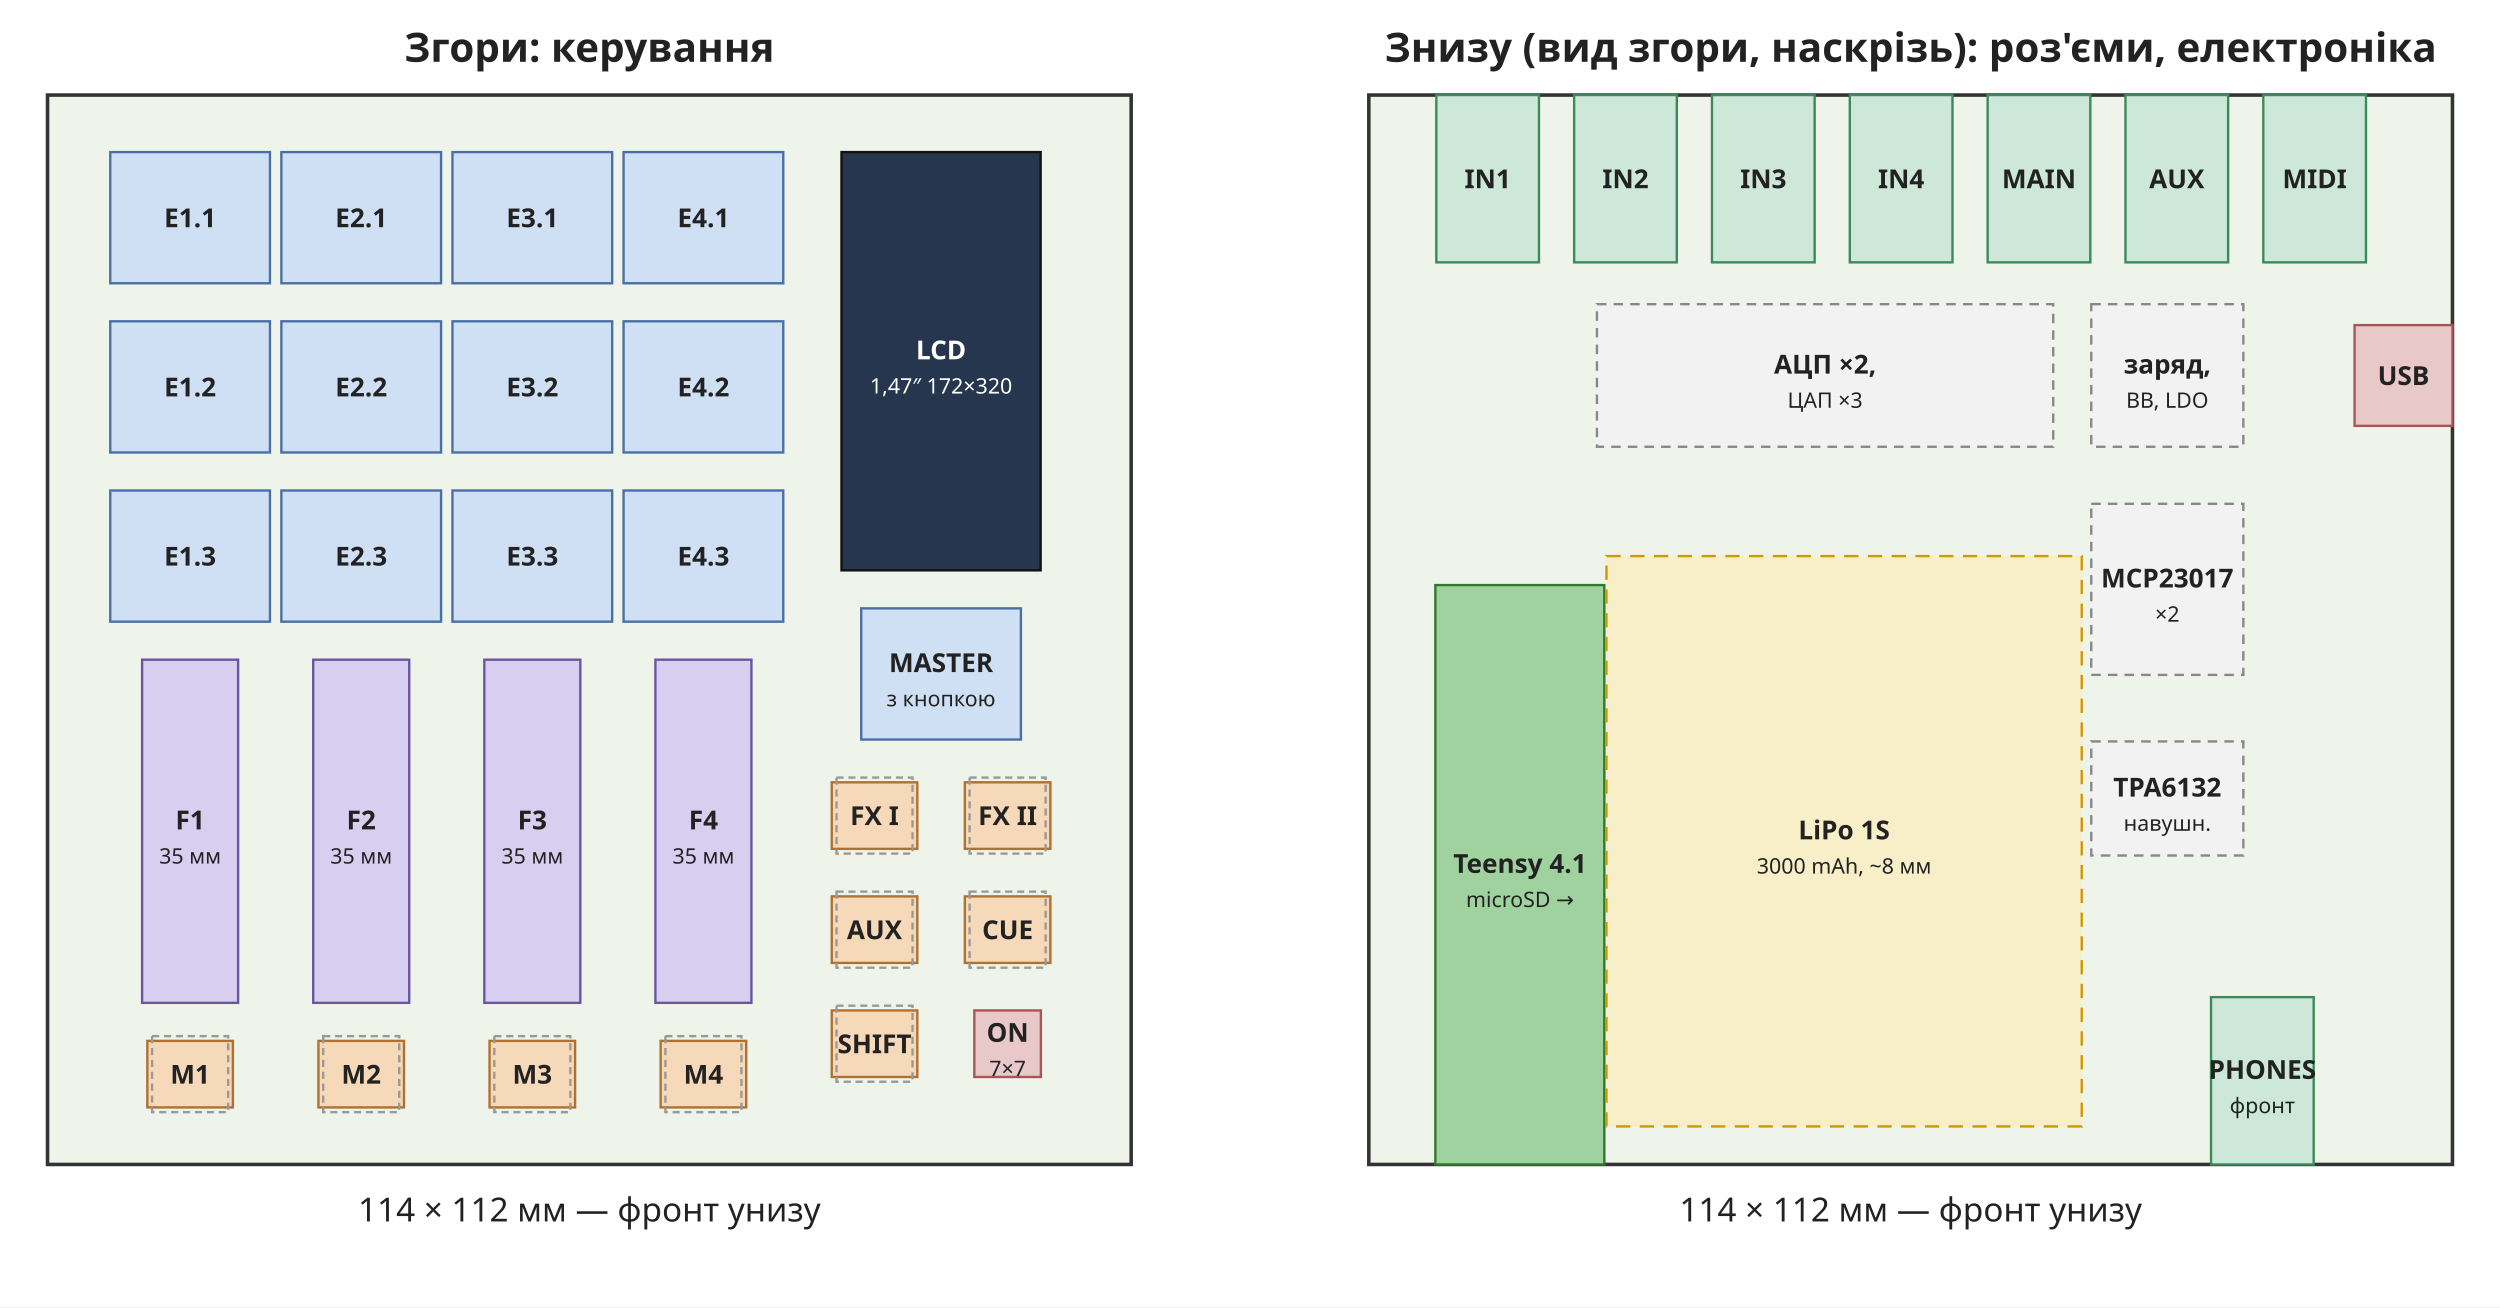
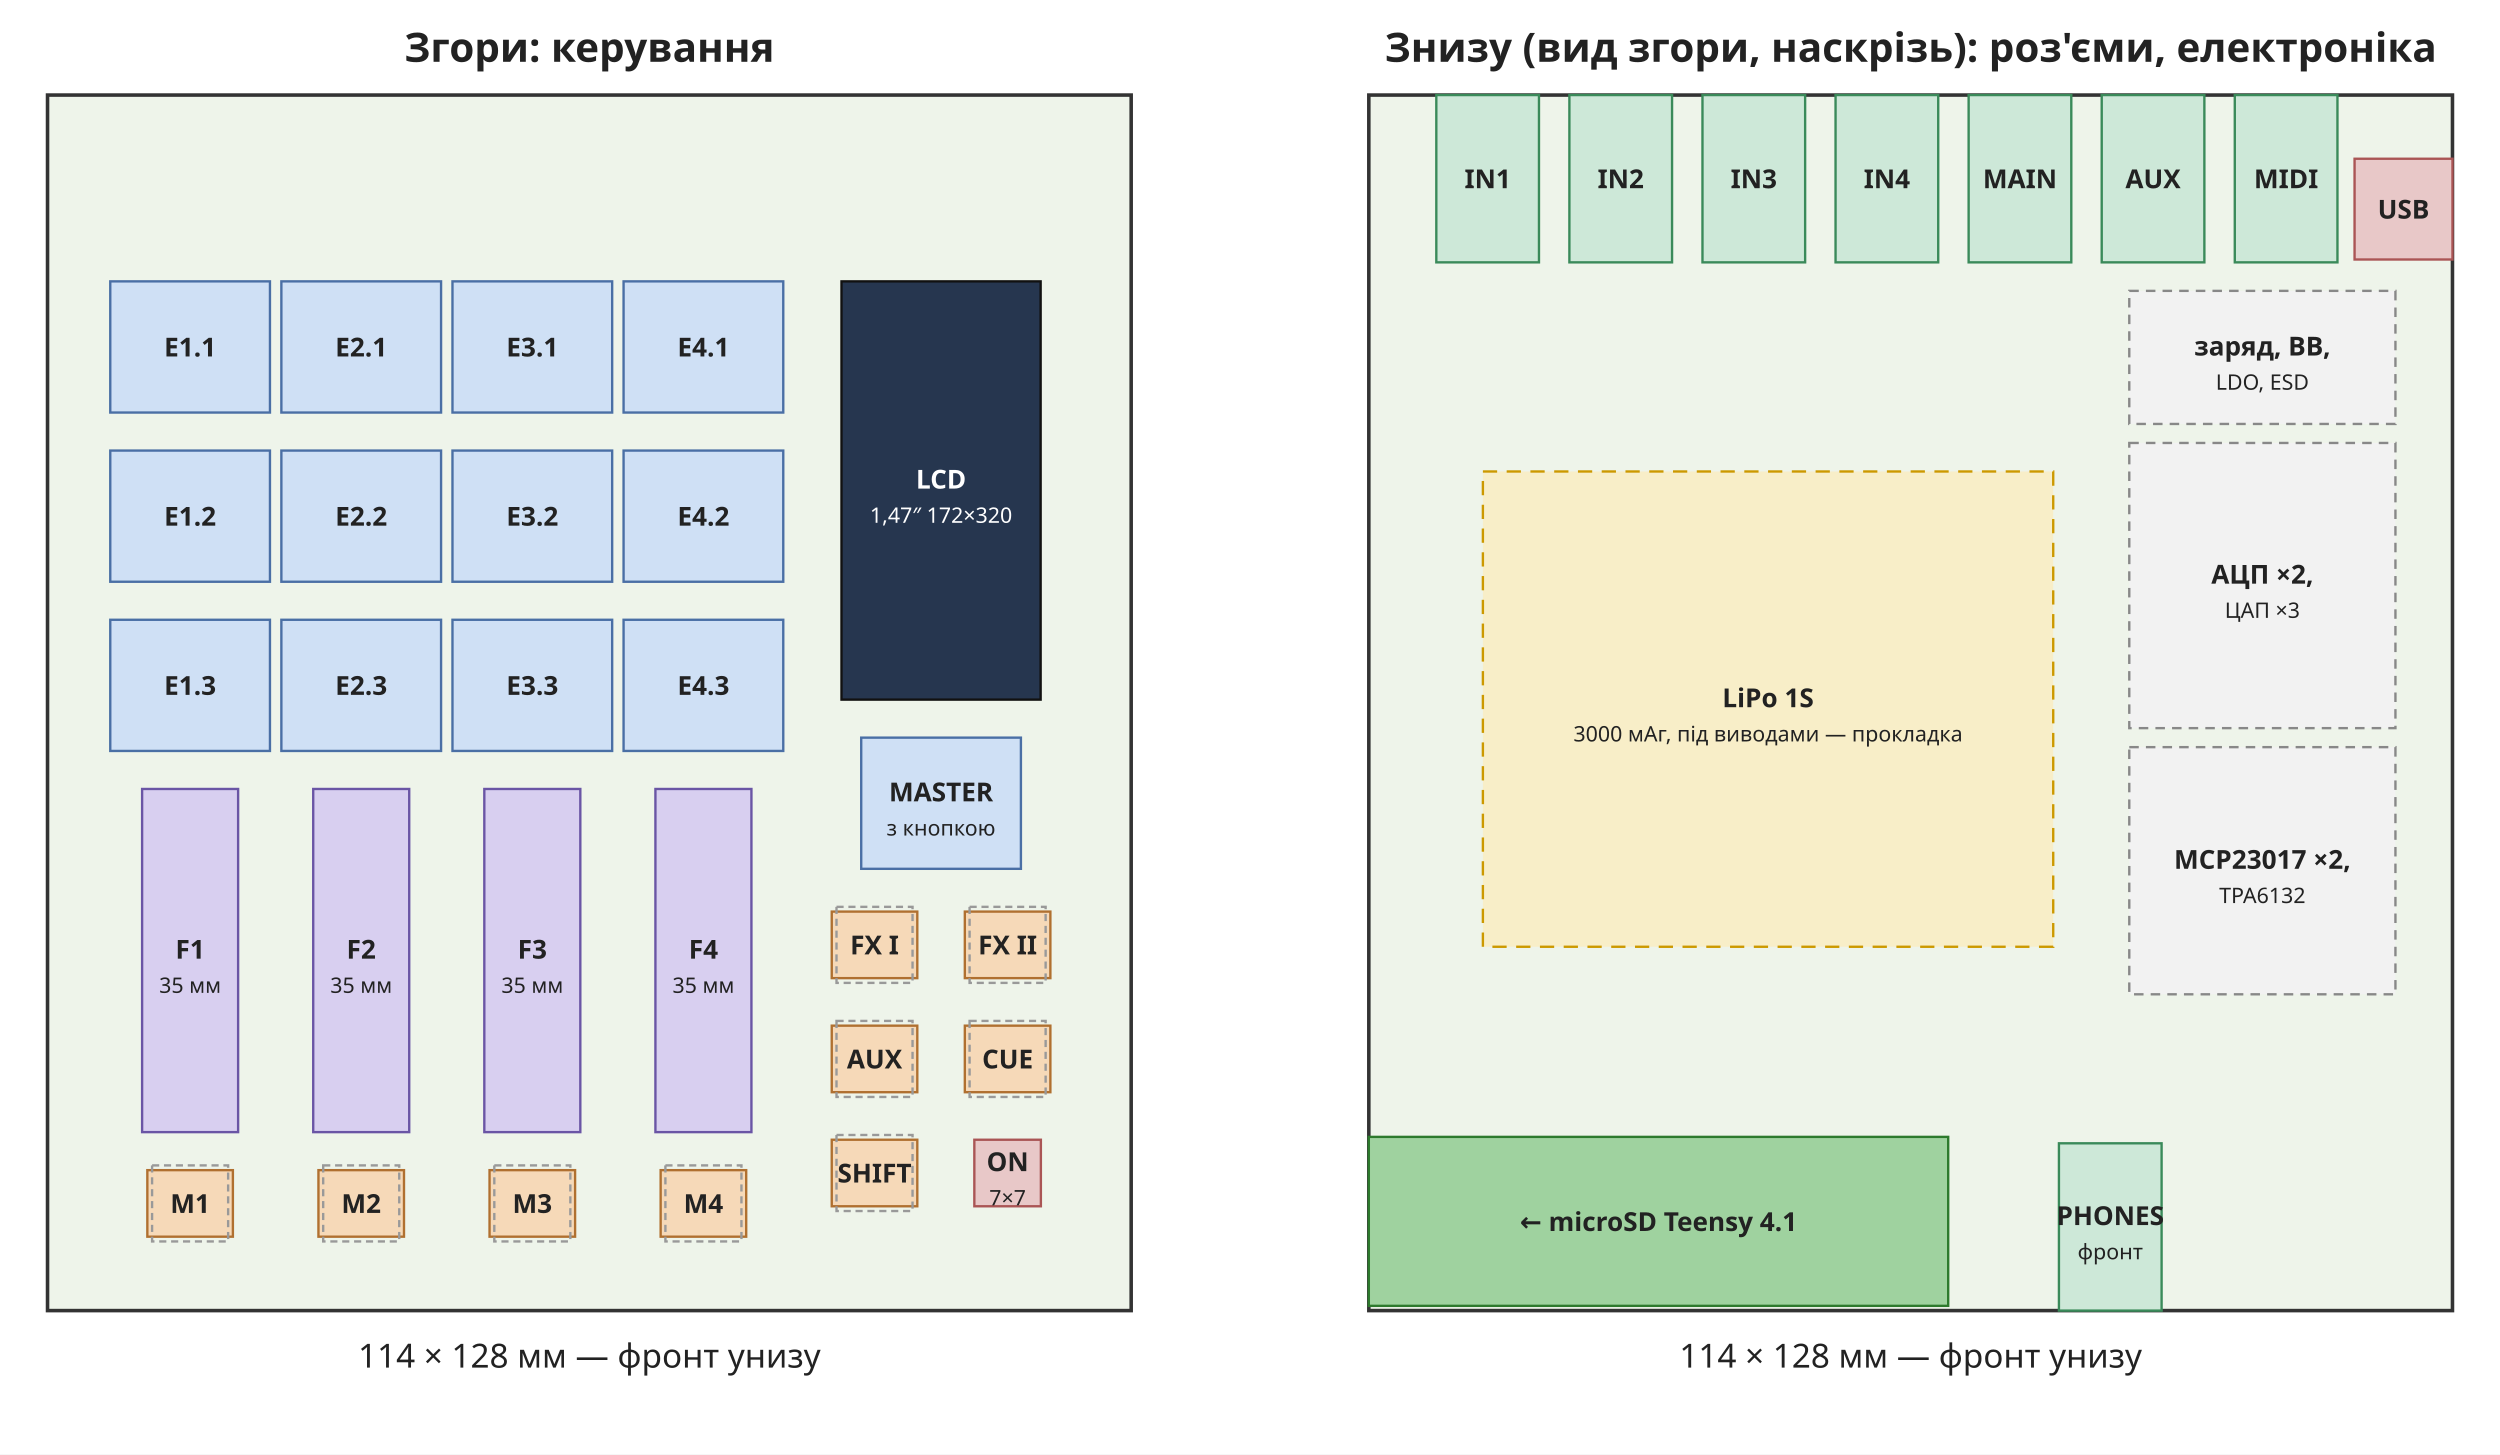
- <svg xmlns="http://www.w3.org/2000/svg" width="1052" height="550" viewBox="0 0 1052 550">
+ <svg xmlns="http://www.w3.org/2000/svg" width="1052" height="612" viewBox="0 0 1052 612">
  <rect width="100%" height="100%" fill="#fff" />
  <g transform="translate(20.0,40.0)">
-     <rect x="0" y="0" width="456.0" height="450.0" style="fill:#eef4ea;stroke:#333;stroke-width:1.5" />
+     <rect x="0" y="0" width="456.0" height="511.5" style="fill:#eef4ea;stroke:#333;stroke-width:1.5" />
    <text x="228.0" y="-14.0" style="font-family:sans-serif;text-anchor:middle;fill:#222;font-size:17px;font-weight:bold">Згори: керування</text>
-     <rect x="26.4" y="24.0" width="67.2" height="55.2" style="fill:#cfe0f5;stroke:#4a6fa5" />
-     <text x="60.0" y="55.6" style="font-family:sans-serif;text-anchor:middle;fill:#222;font-size:11px;font-weight:bold">E1.1</text>
-     <rect x="26.4" y="95.2" width="67.2" height="55.2" style="fill:#cfe0f5;stroke:#4a6fa5" />
-     <text x="60.0" y="126.8" style="font-family:sans-serif;text-anchor:middle;fill:#222;font-size:11px;font-weight:bold">E1.2</text>
-     <rect x="26.4" y="166.4" width="67.2" height="55.2" style="fill:#cfe0f5;stroke:#4a6fa5" />
-     <text x="60.0" y="198.0" style="font-family:sans-serif;text-anchor:middle;fill:#222;font-size:11px;font-weight:bold">E1.3</text>
-     <rect x="42.0" y="398.0" width="36.0" height="28.0" style="fill:#f6d9b8;stroke:#b07030" />
-     <rect x="44.0" y="396.0" width="32.0" height="32.0" style="fill:none;stroke:#999;stroke-dasharray:3 2" />
-     <text x="60.0" y="416.0" style="font-family:sans-serif;text-anchor:middle;fill:#222;font-size:11px;font-weight:bold">M1</text>
-     <rect x="39.8" y="237.6" width="40.4" height="144.4" style="fill:#d8cff0;stroke:#6a55a5" />
-     <text x="60.0" y="309.0" style="font-family:sans-serif;text-anchor:middle;fill:#222;font-size:11px;font-weight:bold">F1</text>
-     <text x="60.0" y="323.4" style="font-family:sans-serif;text-anchor:middle;fill:#222;font-size:9px;font-weight:normal">35 мм</text>
-     <rect x="98.4" y="24.0" width="67.2" height="55.2" style="fill:#cfe0f5;stroke:#4a6fa5" />
-     <text x="132.0" y="55.6" style="font-family:sans-serif;text-anchor:middle;fill:#222;font-size:11px;font-weight:bold">E2.1</text>
-     <rect x="98.4" y="95.2" width="67.2" height="55.2" style="fill:#cfe0f5;stroke:#4a6fa5" />
-     <text x="132.0" y="126.8" style="font-family:sans-serif;text-anchor:middle;fill:#222;font-size:11px;font-weight:bold">E2.2</text>
-     <rect x="98.4" y="166.4" width="67.2" height="55.2" style="fill:#cfe0f5;stroke:#4a6fa5" />
-     <text x="132.0" y="198.0" style="font-family:sans-serif;text-anchor:middle;fill:#222;font-size:11px;font-weight:bold">E2.3</text>
-     <rect x="114.0" y="398.0" width="36.0" height="28.0" style="fill:#f6d9b8;stroke:#b07030" />
-     <rect x="116.0" y="396.0" width="32.0" height="32.0" style="fill:none;stroke:#999;stroke-dasharray:3 2" />
-     <text x="132.0" y="416.0" style="font-family:sans-serif;text-anchor:middle;fill:#222;font-size:11px;font-weight:bold">M2</text>
-     <rect x="111.8" y="237.6" width="40.4" height="144.4" style="fill:#d8cff0;stroke:#6a55a5" />
-     <text x="132.0" y="309.0" style="font-family:sans-serif;text-anchor:middle;fill:#222;font-size:11px;font-weight:bold">F2</text>
-     <text x="132.0" y="323.4" style="font-family:sans-serif;text-anchor:middle;fill:#222;font-size:9px;font-weight:normal">35 мм</text>
-     <rect x="170.4" y="24.0" width="67.2" height="55.2" style="fill:#cfe0f5;stroke:#4a6fa5" />
-     <text x="204.0" y="55.6" style="font-family:sans-serif;text-anchor:middle;fill:#222;font-size:11px;font-weight:bold">E3.1</text>
-     <rect x="170.4" y="95.2" width="67.2" height="55.2" style="fill:#cfe0f5;stroke:#4a6fa5" />
-     <text x="204.0" y="126.8" style="font-family:sans-serif;text-anchor:middle;fill:#222;font-size:11px;font-weight:bold">E3.2</text>
-     <rect x="170.4" y="166.4" width="67.2" height="55.2" style="fill:#cfe0f5;stroke:#4a6fa5" />
-     <text x="204.0" y="198.0" style="font-family:sans-serif;text-anchor:middle;fill:#222;font-size:11px;font-weight:bold">E3.3</text>
-     <rect x="186.0" y="398.0" width="36.0" height="28.0" style="fill:#f6d9b8;stroke:#b07030" />
-     <rect x="188.0" y="396.0" width="32.0" height="32.0" style="fill:none;stroke:#999;stroke-dasharray:3 2" />
-     <text x="204.0" y="416.0" style="font-family:sans-serif;text-anchor:middle;fill:#222;font-size:11px;font-weight:bold">M3</text>
-     <rect x="183.8" y="237.6" width="40.4" height="144.4" style="fill:#d8cff0;stroke:#6a55a5" />
-     <text x="204.0" y="309.0" style="font-family:sans-serif;text-anchor:middle;fill:#222;font-size:11px;font-weight:bold">F3</text>
-     <text x="204.0" y="323.4" style="font-family:sans-serif;text-anchor:middle;fill:#222;font-size:9px;font-weight:normal">35 мм</text>
-     <rect x="242.4" y="24.0" width="67.2" height="55.2" style="fill:#cfe0f5;stroke:#4a6fa5" />
-     <text x="276.0" y="55.6" style="font-family:sans-serif;text-anchor:middle;fill:#222;font-size:11px;font-weight:bold">E4.1</text>
-     <rect x="242.4" y="95.2" width="67.2" height="55.2" style="fill:#cfe0f5;stroke:#4a6fa5" />
-     <text x="276.0" y="126.8" style="font-family:sans-serif;text-anchor:middle;fill:#222;font-size:11px;font-weight:bold">E4.2</text>
-     <rect x="242.4" y="166.4" width="67.2" height="55.2" style="fill:#cfe0f5;stroke:#4a6fa5" />
-     <text x="276.0" y="198.0" style="font-family:sans-serif;text-anchor:middle;fill:#222;font-size:11px;font-weight:bold">E4.3</text>
-     <rect x="258.0" y="398.0" width="36.0" height="28.0" style="fill:#f6d9b8;stroke:#b07030" />
-     <rect x="260.0" y="396.0" width="32.0" height="32.0" style="fill:none;stroke:#999;stroke-dasharray:3 2" />
-     <text x="276.0" y="416.0" style="font-family:sans-serif;text-anchor:middle;fill:#222;font-size:11px;font-weight:bold">M4</text>
-     <rect x="255.8" y="237.6" width="40.4" height="144.4" style="fill:#d8cff0;stroke:#6a55a5" />
-     <text x="276.0" y="309.0" style="font-family:sans-serif;text-anchor:middle;fill:#222;font-size:11px;font-weight:bold">F4</text>
-     <text x="276.0" y="323.4" style="font-family:sans-serif;text-anchor:middle;fill:#222;font-size:9px;font-weight:normal">35 мм</text>
-     <rect x="334.1" y="24.0" width="83.8" height="176.0" style="fill:#26364f;stroke:#111" />
-     <text x="376.0" y="111.2" style="font-family:sans-serif;text-anchor:middle;fill:#fff;font-size:11px;font-weight:bold">LCD</text>
-     <text x="376.0" y="125.6" style="font-family:sans-serif;text-anchor:middle;fill:#fff;font-size:9px;font-weight:normal">1,47″ 172×320</text>
-     <rect x="342.4" y="216.0" width="67.2" height="55.2" style="fill:#cfe0f5;stroke:#4a6fa5" />
-     <text x="376.0" y="242.8" style="font-family:sans-serif;text-anchor:middle;fill:#222;font-size:11px;font-weight:bold">MASTER</text>
-     <text x="376.0" y="257.2" style="font-family:sans-serif;text-anchor:middle;fill:#222;font-size:9px;font-weight:normal">з кнопкою</text>
-     <rect x="330.0" y="289.2" width="36.0" height="28.0" style="fill:#f6d9b8;stroke:#b07030" />
-     <rect x="332.0" y="287.2" width="32.0" height="32.0" style="fill:none;stroke:#999;stroke-dasharray:3 2" />
-     <text x="348.0" y="307.2" style="font-family:sans-serif;text-anchor:middle;fill:#222;font-size:11px;font-weight:bold">FX I</text>
-     <rect x="386.0" y="289.2" width="36.0" height="28.0" style="fill:#f6d9b8;stroke:#b07030" />
-     <rect x="388.0" y="287.2" width="32.0" height="32.0" style="fill:none;stroke:#999;stroke-dasharray:3 2" />
-     <text x="404.0" y="307.2" style="font-family:sans-serif;text-anchor:middle;fill:#222;font-size:11px;font-weight:bold">FX II</text>
-     <rect x="330.0" y="337.2" width="36.0" height="28.0" style="fill:#f6d9b8;stroke:#b07030" />
-     <rect x="332.0" y="335.2" width="32.0" height="32.0" style="fill:none;stroke:#999;stroke-dasharray:3 2" />
-     <text x="348.0" y="355.2" style="font-family:sans-serif;text-anchor:middle;fill:#222;font-size:11px;font-weight:bold">AUX</text>
-     <rect x="386.0" y="337.2" width="36.0" height="28.0" style="fill:#f6d9b8;stroke:#b07030" />
-     <rect x="388.0" y="335.2" width="32.0" height="32.0" style="fill:none;stroke:#999;stroke-dasharray:3 2" />
-     <text x="404.0" y="355.2" style="font-family:sans-serif;text-anchor:middle;fill:#222;font-size:11px;font-weight:bold">CUE</text>
-     <rect x="330.0" y="385.2" width="36.0" height="28.0" style="fill:#f6d9b8;stroke:#b07030" />
-     <rect x="332.0" y="383.2" width="32.0" height="32.0" style="fill:none;stroke:#999;stroke-dasharray:3 2" />
-     <text x="348.0" y="403.2" style="font-family:sans-serif;text-anchor:middle;fill:#222;font-size:11px;font-weight:bold">SHIFT</text>
-     <rect x="390.0" y="385.2" width="28.0" height="28.0" style="fill:#e8c8c8;stroke:#a55" />
-     <text x="404.0" y="398.4" style="font-family:sans-serif;text-anchor:middle;fill:#222;font-size:11px;font-weight:bold">ON</text>
-     <text x="404.0" y="412.8" style="font-family:sans-serif;text-anchor:middle;fill:#222;font-size:9px;font-weight:normal">7×7</text>
-     <text x="228.0" y="474.0" style="font-family:sans-serif;text-anchor:middle;fill:#222;font-size:14px;font-weight:normal">114 × 112 мм — фронт унизу</text>
+     <rect x="26.4" y="78.4" width="67.2" height="55.2" style="fill:#cfe0f5;stroke:#4a6fa5" />
+     <text x="60.0" y="110.0" style="font-family:sans-serif;text-anchor:middle;fill:#222;font-size:11px;font-weight:bold">E1.1</text>
+     <rect x="26.4" y="149.6" width="67.2" height="55.2" style="fill:#cfe0f5;stroke:#4a6fa5" />
+     <text x="60.0" y="181.2" style="font-family:sans-serif;text-anchor:middle;fill:#222;font-size:11px;font-weight:bold">E1.2</text>
+     <rect x="26.4" y="220.8" width="67.2" height="55.2" style="fill:#cfe0f5;stroke:#4a6fa5" />
+     <text x="60.0" y="252.4" style="font-family:sans-serif;text-anchor:middle;fill:#222;font-size:11px;font-weight:bold">E1.3</text>
+     <rect x="42.0" y="452.4" width="36.0" height="28.0" style="fill:#f6d9b8;stroke:#b07030" />
+     <rect x="44.0" y="450.4" width="32.0" height="32.0" style="fill:none;stroke:#999;stroke-dasharray:3 2" />
+     <text x="60.0" y="470.4" style="font-family:sans-serif;text-anchor:middle;fill:#222;font-size:11px;font-weight:bold">M1</text>
+     <rect x="39.8" y="292.0" width="40.4" height="144.4" style="fill:#d8cff0;stroke:#6a55a5" />
+     <text x="60.0" y="363.4" style="font-family:sans-serif;text-anchor:middle;fill:#222;font-size:11px;font-weight:bold">F1</text>
+     <text x="60.0" y="377.8" style="font-family:sans-serif;text-anchor:middle;fill:#222;font-size:9px;font-weight:normal">35 мм</text>
+     <rect x="98.4" y="78.4" width="67.2" height="55.2" style="fill:#cfe0f5;stroke:#4a6fa5" />
+     <text x="132.0" y="110.0" style="font-family:sans-serif;text-anchor:middle;fill:#222;font-size:11px;font-weight:bold">E2.1</text>
+     <rect x="98.4" y="149.6" width="67.2" height="55.2" style="fill:#cfe0f5;stroke:#4a6fa5" />
+     <text x="132.0" y="181.2" style="font-family:sans-serif;text-anchor:middle;fill:#222;font-size:11px;font-weight:bold">E2.2</text>
+     <rect x="98.4" y="220.8" width="67.2" height="55.2" style="fill:#cfe0f5;stroke:#4a6fa5" />
+     <text x="132.0" y="252.4" style="font-family:sans-serif;text-anchor:middle;fill:#222;font-size:11px;font-weight:bold">E2.3</text>
+     <rect x="114.0" y="452.4" width="36.0" height="28.0" style="fill:#f6d9b8;stroke:#b07030" />
+     <rect x="116.0" y="450.4" width="32.0" height="32.0" style="fill:none;stroke:#999;stroke-dasharray:3 2" />
+     <text x="132.0" y="470.4" style="font-family:sans-serif;text-anchor:middle;fill:#222;font-size:11px;font-weight:bold">M2</text>
+     <rect x="111.8" y="292.0" width="40.4" height="144.4" style="fill:#d8cff0;stroke:#6a55a5" />
+     <text x="132.0" y="363.4" style="font-family:sans-serif;text-anchor:middle;fill:#222;font-size:11px;font-weight:bold">F2</text>
+     <text x="132.0" y="377.8" style="font-family:sans-serif;text-anchor:middle;fill:#222;font-size:9px;font-weight:normal">35 мм</text>
+     <rect x="170.4" y="78.4" width="67.2" height="55.2" style="fill:#cfe0f5;stroke:#4a6fa5" />
+     <text x="204.0" y="110.0" style="font-family:sans-serif;text-anchor:middle;fill:#222;font-size:11px;font-weight:bold">E3.1</text>
+     <rect x="170.4" y="149.6" width="67.2" height="55.2" style="fill:#cfe0f5;stroke:#4a6fa5" />
+     <text x="204.0" y="181.2" style="font-family:sans-serif;text-anchor:middle;fill:#222;font-size:11px;font-weight:bold">E3.2</text>
+     <rect x="170.4" y="220.8" width="67.2" height="55.2" style="fill:#cfe0f5;stroke:#4a6fa5" />
+     <text x="204.0" y="252.4" style="font-family:sans-serif;text-anchor:middle;fill:#222;font-size:11px;font-weight:bold">E3.3</text>
+     <rect x="186.0" y="452.4" width="36.0" height="28.0" style="fill:#f6d9b8;stroke:#b07030" />
+     <rect x="188.0" y="450.4" width="32.0" height="32.0" style="fill:none;stroke:#999;stroke-dasharray:3 2" />
+     <text x="204.0" y="470.4" style="font-family:sans-serif;text-anchor:middle;fill:#222;font-size:11px;font-weight:bold">M3</text>
+     <rect x="183.8" y="292.0" width="40.4" height="144.4" style="fill:#d8cff0;stroke:#6a55a5" />
+     <text x="204.0" y="363.4" style="font-family:sans-serif;text-anchor:middle;fill:#222;font-size:11px;font-weight:bold">F3</text>
+     <text x="204.0" y="377.8" style="font-family:sans-serif;text-anchor:middle;fill:#222;font-size:9px;font-weight:normal">35 мм</text>
+     <rect x="242.4" y="78.4" width="67.2" height="55.2" style="fill:#cfe0f5;stroke:#4a6fa5" />
+     <text x="276.0" y="110.0" style="font-family:sans-serif;text-anchor:middle;fill:#222;font-size:11px;font-weight:bold">E4.1</text>
+     <rect x="242.4" y="149.6" width="67.2" height="55.2" style="fill:#cfe0f5;stroke:#4a6fa5" />
+     <text x="276.0" y="181.2" style="font-family:sans-serif;text-anchor:middle;fill:#222;font-size:11px;font-weight:bold">E4.2</text>
+     <rect x="242.4" y="220.8" width="67.2" height="55.2" style="fill:#cfe0f5;stroke:#4a6fa5" />
+     <text x="276.0" y="252.4" style="font-family:sans-serif;text-anchor:middle;fill:#222;font-size:11px;font-weight:bold">E4.3</text>
+     <rect x="258.0" y="452.4" width="36.0" height="28.0" style="fill:#f6d9b8;stroke:#b07030" />
+     <rect x="260.0" y="450.4" width="32.0" height="32.0" style="fill:none;stroke:#999;stroke-dasharray:3 2" />
+     <text x="276.0" y="470.4" style="font-family:sans-serif;text-anchor:middle;fill:#222;font-size:11px;font-weight:bold">M4</text>
+     <rect x="255.8" y="292.0" width="40.4" height="144.4" style="fill:#d8cff0;stroke:#6a55a5" />
+     <text x="276.0" y="363.4" style="font-family:sans-serif;text-anchor:middle;fill:#222;font-size:11px;font-weight:bold">F4</text>
+     <text x="276.0" y="377.8" style="font-family:sans-serif;text-anchor:middle;fill:#222;font-size:9px;font-weight:normal">35 мм</text>
+     <rect x="334.1" y="78.4" width="83.8" height="176.0" style="fill:#26364f;stroke:#111" />
+     <text x="376.0" y="165.6" style="font-family:sans-serif;text-anchor:middle;fill:#fff;font-size:11px;font-weight:bold">LCD</text>
+     <text x="376.0" y="180.0" style="font-family:sans-serif;text-anchor:middle;fill:#fff;font-size:9px;font-weight:normal">1,47″ 172×320</text>
+     <rect x="342.4" y="270.4" width="67.2" height="55.2" style="fill:#cfe0f5;stroke:#4a6fa5" />
+     <text x="376.0" y="297.2" style="font-family:sans-serif;text-anchor:middle;fill:#222;font-size:11px;font-weight:bold">MASTER</text>
+     <text x="376.0" y="311.6" style="font-family:sans-serif;text-anchor:middle;fill:#222;font-size:9px;font-weight:normal">з кнопкою</text>
+     <rect x="330.0" y="343.6" width="36.0" height="28.0" style="fill:#f6d9b8;stroke:#b07030" />
+     <rect x="332.0" y="341.6" width="32.0" height="32.0" style="fill:none;stroke:#999;stroke-dasharray:3 2" />
+     <text x="348.0" y="361.6" style="font-family:sans-serif;text-anchor:middle;fill:#222;font-size:11px;font-weight:bold">FX I</text>
+     <rect x="386.0" y="343.6" width="36.0" height="28.0" style="fill:#f6d9b8;stroke:#b07030" />
+     <rect x="388.0" y="341.6" width="32.0" height="32.0" style="fill:none;stroke:#999;stroke-dasharray:3 2" />
+     <text x="404.0" y="361.6" style="font-family:sans-serif;text-anchor:middle;fill:#222;font-size:11px;font-weight:bold">FX II</text>
+     <rect x="330.0" y="391.6" width="36.0" height="28.0" style="fill:#f6d9b8;stroke:#b07030" />
+     <rect x="332.0" y="389.6" width="32.0" height="32.0" style="fill:none;stroke:#999;stroke-dasharray:3 2" />
+     <text x="348.0" y="409.6" style="font-family:sans-serif;text-anchor:middle;fill:#222;font-size:11px;font-weight:bold">AUX</text>
+     <rect x="386.0" y="391.6" width="36.0" height="28.0" style="fill:#f6d9b8;stroke:#b07030" />
+     <rect x="388.0" y="389.6" width="32.0" height="32.0" style="fill:none;stroke:#999;stroke-dasharray:3 2" />
+     <text x="404.0" y="409.6" style="font-family:sans-serif;text-anchor:middle;fill:#222;font-size:11px;font-weight:bold">CUE</text>
+     <rect x="330.0" y="439.6" width="36.0" height="28.0" style="fill:#f6d9b8;stroke:#b07030" />
+     <rect x="332.0" y="437.6" width="32.0" height="32.0" style="fill:none;stroke:#999;stroke-dasharray:3 2" />
+     <text x="348.0" y="457.6" style="font-family:sans-serif;text-anchor:middle;fill:#222;font-size:11px;font-weight:bold">SHIFT</text>
+     <rect x="390.0" y="439.6" width="28.0" height="28.0" style="fill:#e8c8c8;stroke:#a55" />
+     <text x="404.0" y="452.8" style="font-family:sans-serif;text-anchor:middle;fill:#222;font-size:11px;font-weight:bold">ON</text>
+     <text x="404.0" y="467.2" style="font-family:sans-serif;text-anchor:middle;fill:#222;font-size:9px;font-weight:normal">7×7</text>
+     <text x="228.0" y="535.5" style="font-family:sans-serif;text-anchor:middle;fill:#222;font-size:14px;font-weight:normal">114 × 128 мм — фронт унизу</text>
  </g>
  <g transform="translate(576.0,40.0)">
-     <rect x="0" y="0" width="456.0" height="450.0" style="fill:#eef4ea;stroke:#333;stroke-width:1.5" />
+     <rect x="0" y="0" width="456.0" height="511.5" style="fill:#eef4ea;stroke:#333;stroke-width:1.5" />
    <text x="228.0" y="-14.0" style="font-family:sans-serif;text-anchor:middle;fill:#222;font-size:17px;font-weight:bold">Знизу (вид згори, наскрізь): роз'єми, електроніка</text>
    <rect x="28.4" y="0.0" width="43.2" height="70.4" style="fill:#cde8d8;stroke:#3a8a5a" />
    <text x="50.0" y="39.2" style="font-family:sans-serif;text-anchor:middle;fill:#222;font-size:11px;font-weight:bold">IN1</text>
-     <rect x="86.4" y="0.0" width="43.2" height="70.4" style="fill:#cde8d8;stroke:#3a8a5a" />
-     <text x="108.0" y="39.2" style="font-family:sans-serif;text-anchor:middle;fill:#222;font-size:11px;font-weight:bold">IN2</text>
-     <rect x="144.4" y="0.0" width="43.2" height="70.4" style="fill:#cde8d8;stroke:#3a8a5a" />
-     <text x="166.0" y="39.2" style="font-family:sans-serif;text-anchor:middle;fill:#222;font-size:11px;font-weight:bold">IN3</text>
-     <rect x="202.4" y="0.0" width="43.2" height="70.4" style="fill:#cde8d8;stroke:#3a8a5a" />
-     <text x="224.0" y="39.2" style="font-family:sans-serif;text-anchor:middle;fill:#222;font-size:11px;font-weight:bold">IN4</text>
-     <rect x="260.4" y="0.0" width="43.2" height="70.4" style="fill:#cde8d8;stroke:#3a8a5a" />
-     <text x="282.0" y="39.2" style="font-family:sans-serif;text-anchor:middle;fill:#222;font-size:11px;font-weight:bold">MAIN</text>
-     <rect x="318.4" y="0.0" width="43.2" height="70.4" style="fill:#cde8d8;stroke:#3a8a5a" />
-     <text x="340.0" y="39.2" style="font-family:sans-serif;text-anchor:middle;fill:#222;font-size:11px;font-weight:bold">AUX</text>
-     <rect x="376.4" y="0.0" width="43.2" height="70.4" style="fill:#cde8d8;stroke:#3a8a5a" />
-     <text x="398.0" y="39.2" style="font-family:sans-serif;text-anchor:middle;fill:#222;font-size:11px;font-weight:bold">MIDI</text>
-     <rect x="354.4" y="379.6" width="43.2" height="70.4" style="fill:#cde8d8;stroke:#3a8a5a" />
-     <text x="376.0" y="414.0" style="font-family:sans-serif;text-anchor:middle;fill:#222;font-size:11px;font-weight:bold">PHONES</text>
-     <text x="376.0" y="428.4" style="font-family:sans-serif;text-anchor:middle;fill:#222;font-size:9px;font-weight:normal">фронт</text>
-     <rect x="28.0" y="206.2" width="71.1" height="243.8" style="fill:#9fd29f;stroke:#2d7a2d" />
-     <text x="63.6" y="327.3" style="font-family:sans-serif;text-anchor:middle;fill:#222;font-size:11px;font-weight:bold">Teensy 4.1</text>
-     <text x="63.6" y="341.7" style="font-family:sans-serif;text-anchor:middle;fill:#222;font-size:9px;font-weight:normal">microSD →</text>
-     <rect x="414.8" y="96.8" width="41.2" height="42.4" style="fill:#e8c8c8;stroke:#a55" />
-     <text x="435.4" y="122.0" style="font-family:sans-serif;text-anchor:middle;fill:#222;font-size:11px;font-weight:bold">USB</text>
-     <rect x="100.0" y="194.0" width="200.0" height="240.0" style="fill:#ffe9b0;fill-opacity:0.6;stroke:#c90;stroke-dasharray:6 4" />
-     <text x="200.0" y="313.2" style="font-family:sans-serif;text-anchor:middle;fill:#222;font-size:11px;font-weight:bold">LiPo 1S</text>
-     <text x="200.0" y="327.6" style="font-family:sans-serif;text-anchor:middle;fill:#222;font-size:9px;font-weight:normal">3000 mAh, ~8 мм</text>
-     <rect x="96.0" y="88.0" width="192.0" height="60.0" style="fill:#f2f2f2;stroke:#888;stroke-dasharray:4 3" />
-     <text x="192.0" y="117.2" style="font-family:sans-serif;text-anchor:middle;fill:#222;font-size:11px;font-weight:bold">АЦП ×2,</text>
-     <text x="192.0" y="131.6" style="font-family:sans-serif;text-anchor:middle;fill:#222;font-size:9px;font-weight:normal">ЦАП ×3</text>
-     <rect x="304.0" y="88.0" width="64.0" height="60.0" style="fill:#f2f2f2;stroke:#888;stroke-dasharray:4 3" />
-     <text x="336.0" y="117.2" style="font-family:sans-serif;text-anchor:middle;fill:#222;font-size:11px;font-weight:bold">заряд,</text>
-     <text x="336.0" y="131.6" style="font-family:sans-serif;text-anchor:middle;fill:#222;font-size:9px;font-weight:normal">BB, LDO</text>
-     <rect x="304.0" y="172.0" width="64.0" height="72.0" style="fill:#f2f2f2;stroke:#888;stroke-dasharray:4 3" />
-     <text x="336.0" y="207.2" style="font-family:sans-serif;text-anchor:middle;fill:#222;font-size:11px;font-weight:bold">MCP23017</text>
-     <text x="336.0" y="221.6" style="font-family:sans-serif;text-anchor:middle;fill:#222;font-size:9px;font-weight:normal">×2</text>
-     <rect x="304.0" y="272.0" width="64.0" height="48.0" style="fill:#f2f2f2;stroke:#888;stroke-dasharray:4 3" />
-     <text x="336.0" y="295.2" style="font-family:sans-serif;text-anchor:middle;fill:#222;font-size:11px;font-weight:bold">TPA6132</text>
-     <text x="336.0" y="309.6" style="font-family:sans-serif;text-anchor:middle;fill:#222;font-size:9px;font-weight:normal">навушн.</text>
-     <text x="228.0" y="474.0" style="font-family:sans-serif;text-anchor:middle;fill:#222;font-size:14px;font-weight:normal">114 × 112 мм — фронт унизу</text>
+     <rect x="84.4" y="0.0" width="43.2" height="70.4" style="fill:#cde8d8;stroke:#3a8a5a" />
+     <text x="106.0" y="39.2" style="font-family:sans-serif;text-anchor:middle;fill:#222;font-size:11px;font-weight:bold">IN2</text>
+     <rect x="140.4" y="0.0" width="43.2" height="70.4" style="fill:#cde8d8;stroke:#3a8a5a" />
+     <text x="162.0" y="39.2" style="font-family:sans-serif;text-anchor:middle;fill:#222;font-size:11px;font-weight:bold">IN3</text>
+     <rect x="196.4" y="0.0" width="43.2" height="70.4" style="fill:#cde8d8;stroke:#3a8a5a" />
+     <text x="218.0" y="39.2" style="font-family:sans-serif;text-anchor:middle;fill:#222;font-size:11px;font-weight:bold">IN4</text>
+     <rect x="252.4" y="0.0" width="43.2" height="70.4" style="fill:#cde8d8;stroke:#3a8a5a" />
+     <text x="274.0" y="39.2" style="font-family:sans-serif;text-anchor:middle;fill:#222;font-size:11px;font-weight:bold">MAIN</text>
+     <rect x="308.4" y="0.0" width="43.2" height="70.4" style="fill:#cde8d8;stroke:#3a8a5a" />
+     <text x="330.0" y="39.2" style="font-family:sans-serif;text-anchor:middle;fill:#222;font-size:11px;font-weight:bold">AUX</text>
+     <rect x="364.4" y="0.0" width="43.2" height="70.4" style="fill:#cde8d8;stroke:#3a8a5a" />
+     <text x="386.0" y="39.2" style="font-family:sans-serif;text-anchor:middle;fill:#222;font-size:11px;font-weight:bold">MIDI</text>
+     <rect x="290.4" y="441.1" width="43.2" height="70.4" style="fill:#cde8d8;stroke:#3a8a5a" />
+     <text x="312.0" y="475.5" style="font-family:sans-serif;text-anchor:middle;fill:#222;font-size:11px;font-weight:bold">PHONES</text>
+     <text x="312.0" y="489.9" style="font-family:sans-serif;text-anchor:middle;fill:#222;font-size:9px;font-weight:normal">фронт</text>
+     <rect x="0.0" y="438.4" width="243.8" height="71.1" style="fill:#9fd29f;stroke:#2d7a2d" />
+     <text x="121.9" y="478.0" style="font-family:sans-serif;text-anchor:middle;fill:#222;font-size:11px;font-weight:bold">← microSD  Teensy 4.1</text>
+     <rect x="414.8" y="26.8" width="41.2" height="42.4" style="fill:#e8c8c8;stroke:#a55" />
+     <text x="435.4" y="52.0" style="font-family:sans-serif;text-anchor:middle;fill:#222;font-size:11px;font-weight:bold">USB</text>
+     <rect x="48.0" y="158.4" width="240.0" height="200.0" style="fill:#ffe9b0;fill-opacity:0.6;stroke:#c90;stroke-dasharray:6 4" />
+     <text x="168.0" y="257.6" style="font-family:sans-serif;text-anchor:middle;fill:#222;font-size:11px;font-weight:bold">LiPo 1S</text>
+     <text x="168.0" y="272.0" style="font-family:sans-serif;text-anchor:middle;fill:#222;font-size:9px;font-weight:normal">3000 мАг, під виводами — прокладка</text>
+     <rect x="320.0" y="82.4" width="112.0" height="56.0" style="fill:#f2f2f2;stroke:#888;stroke-dasharray:4 3" />
+     <text x="376.0" y="109.6" style="font-family:sans-serif;text-anchor:middle;fill:#222;font-size:11px;font-weight:bold">заряд, BB,</text>
+     <text x="376.0" y="124.0" style="font-family:sans-serif;text-anchor:middle;fill:#222;font-size:9px;font-weight:normal">LDO, ESD</text>
+     <rect x="320.0" y="146.4" width="112.0" height="120.0" style="fill:#f2f2f2;stroke:#888;stroke-dasharray:4 3" />
+     <text x="376.0" y="205.6" style="font-family:sans-serif;text-anchor:middle;fill:#222;font-size:11px;font-weight:bold">АЦП ×2,</text>
+     <text x="376.0" y="220.0" style="font-family:sans-serif;text-anchor:middle;fill:#222;font-size:9px;font-weight:normal">ЦАП ×3</text>
+     <rect x="320.0" y="274.4" width="112.0" height="104.0" style="fill:#f2f2f2;stroke:#888;stroke-dasharray:4 3" />
+     <text x="376.0" y="325.6" style="font-family:sans-serif;text-anchor:middle;fill:#222;font-size:11px;font-weight:bold">MCP23017 ×2,</text>
+     <text x="376.0" y="340.0" style="font-family:sans-serif;text-anchor:middle;fill:#222;font-size:9px;font-weight:normal">TPA6132</text>
+     <text x="228.0" y="535.5" style="font-family:sans-serif;text-anchor:middle;fill:#222;font-size:14px;font-weight:normal">114 × 128 мм — фронт унизу</text>
  </g>
</svg>
